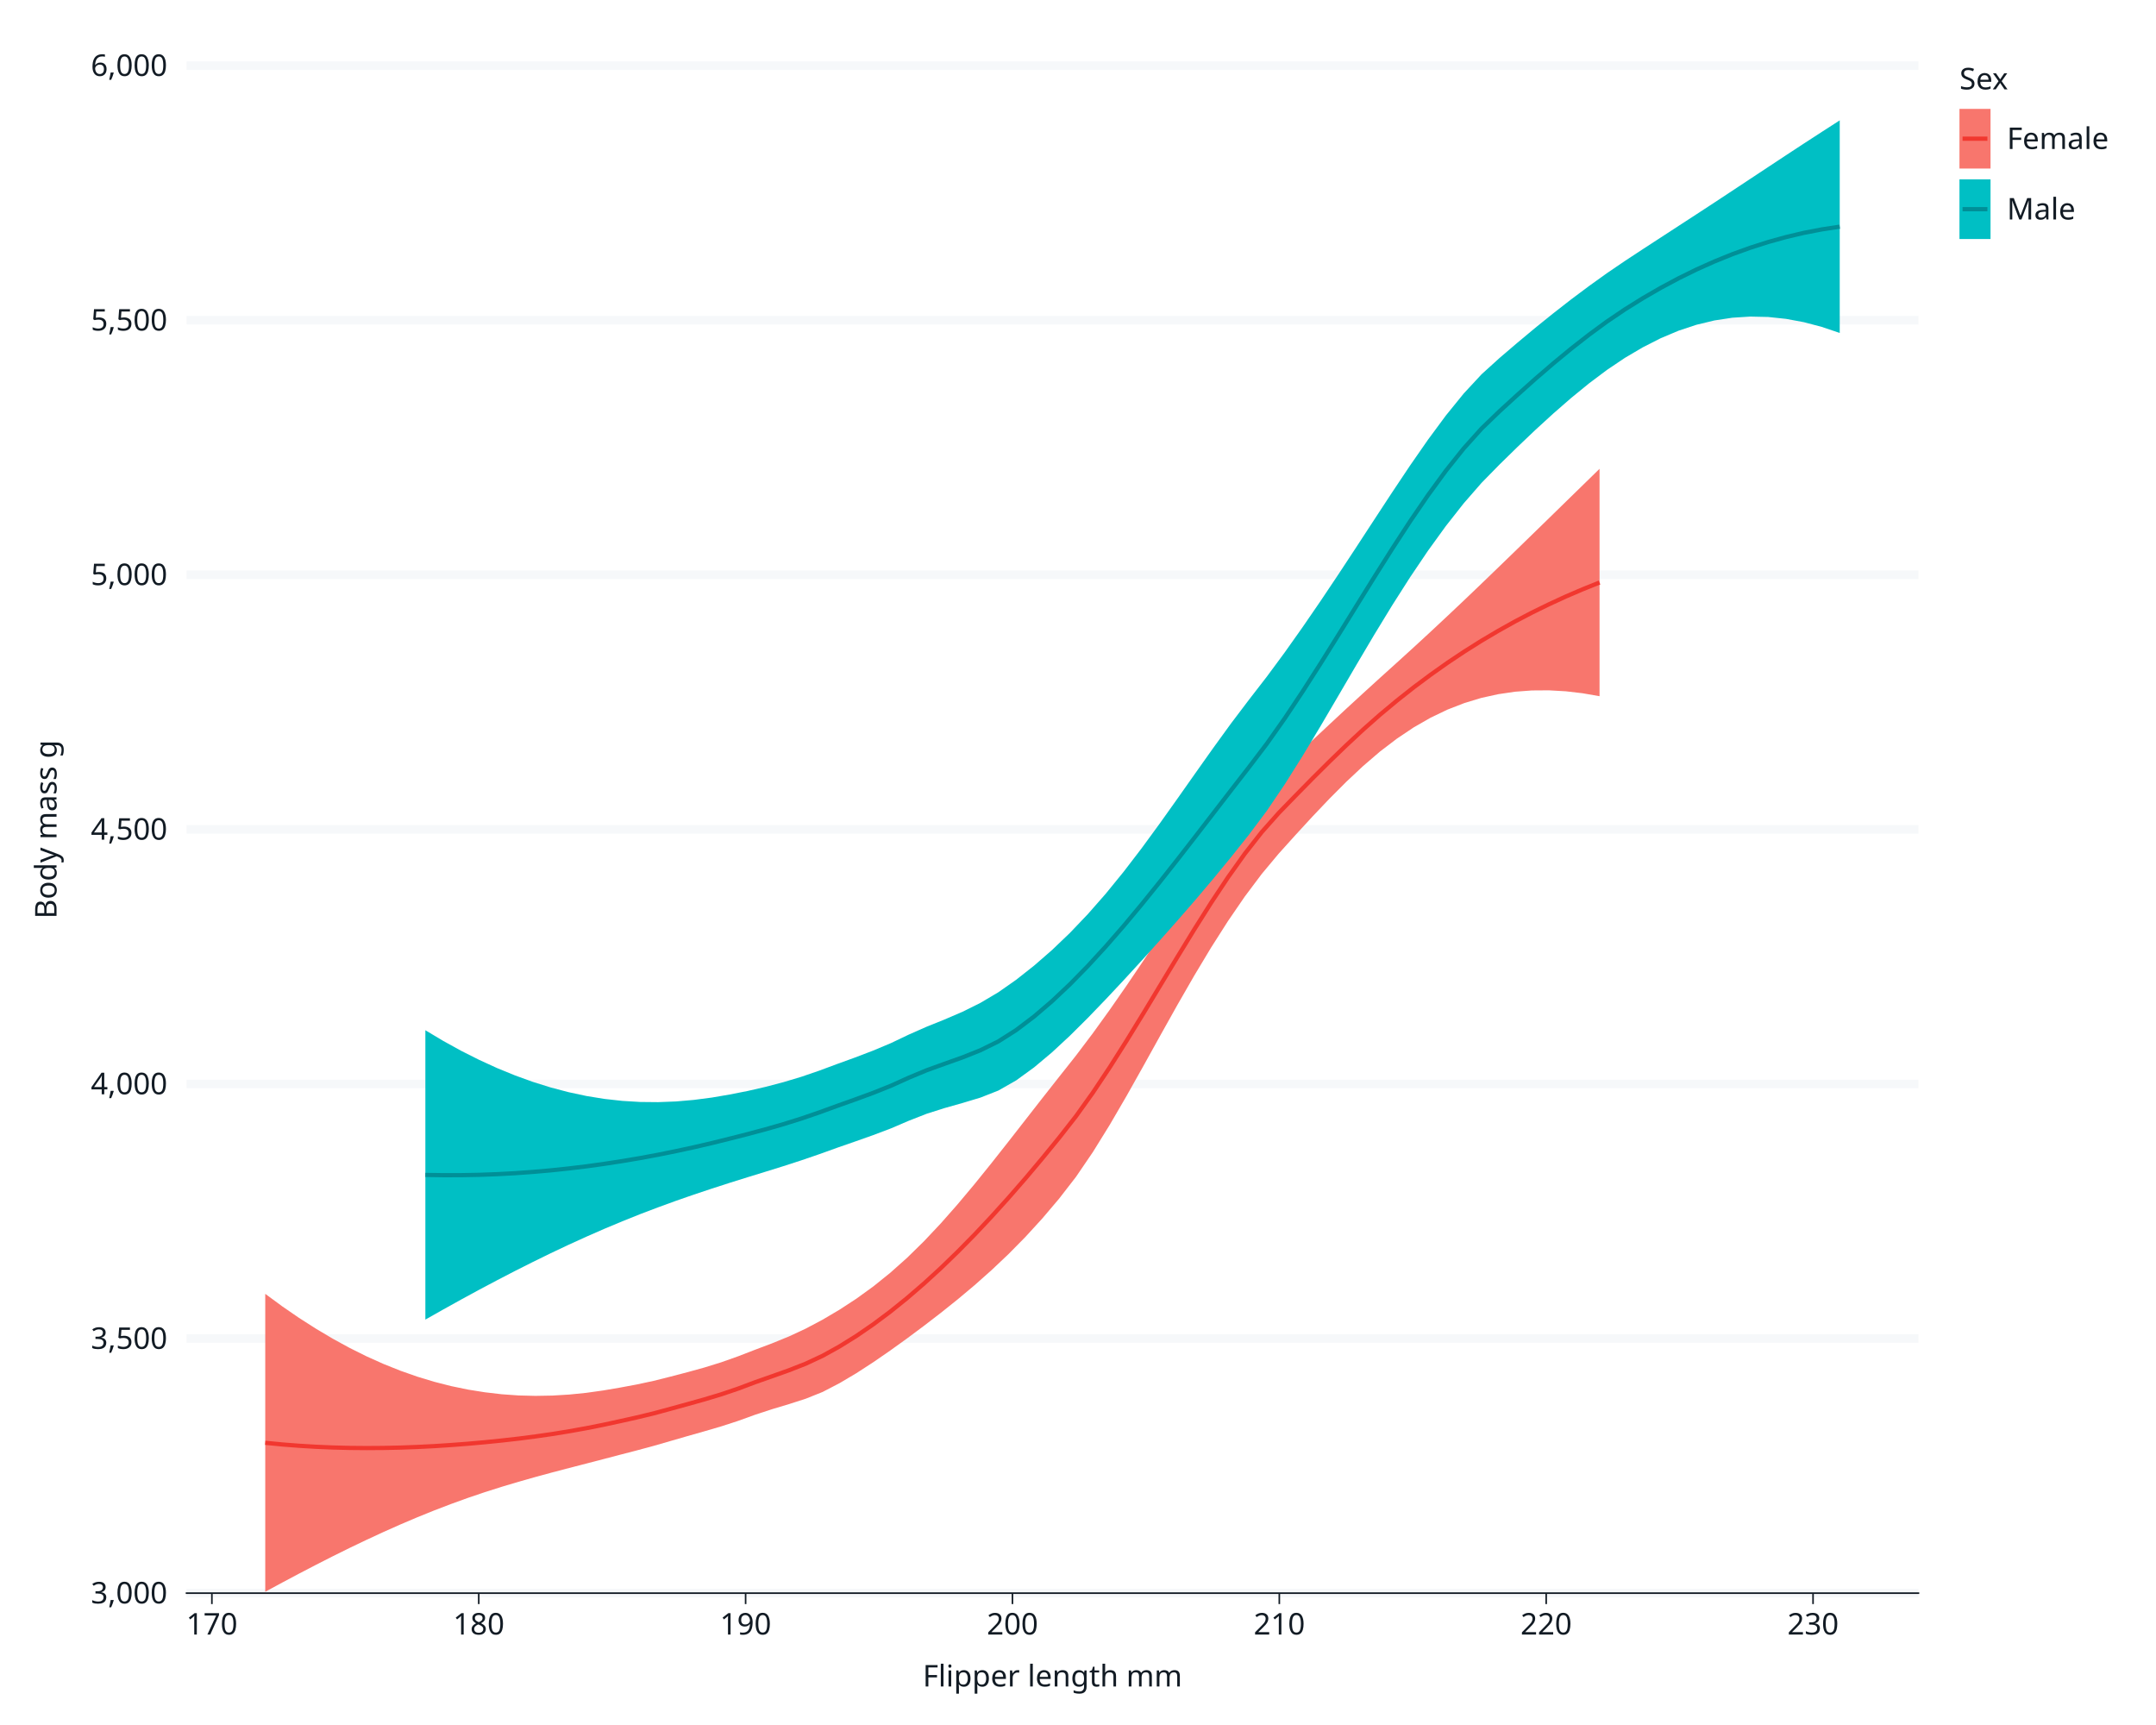
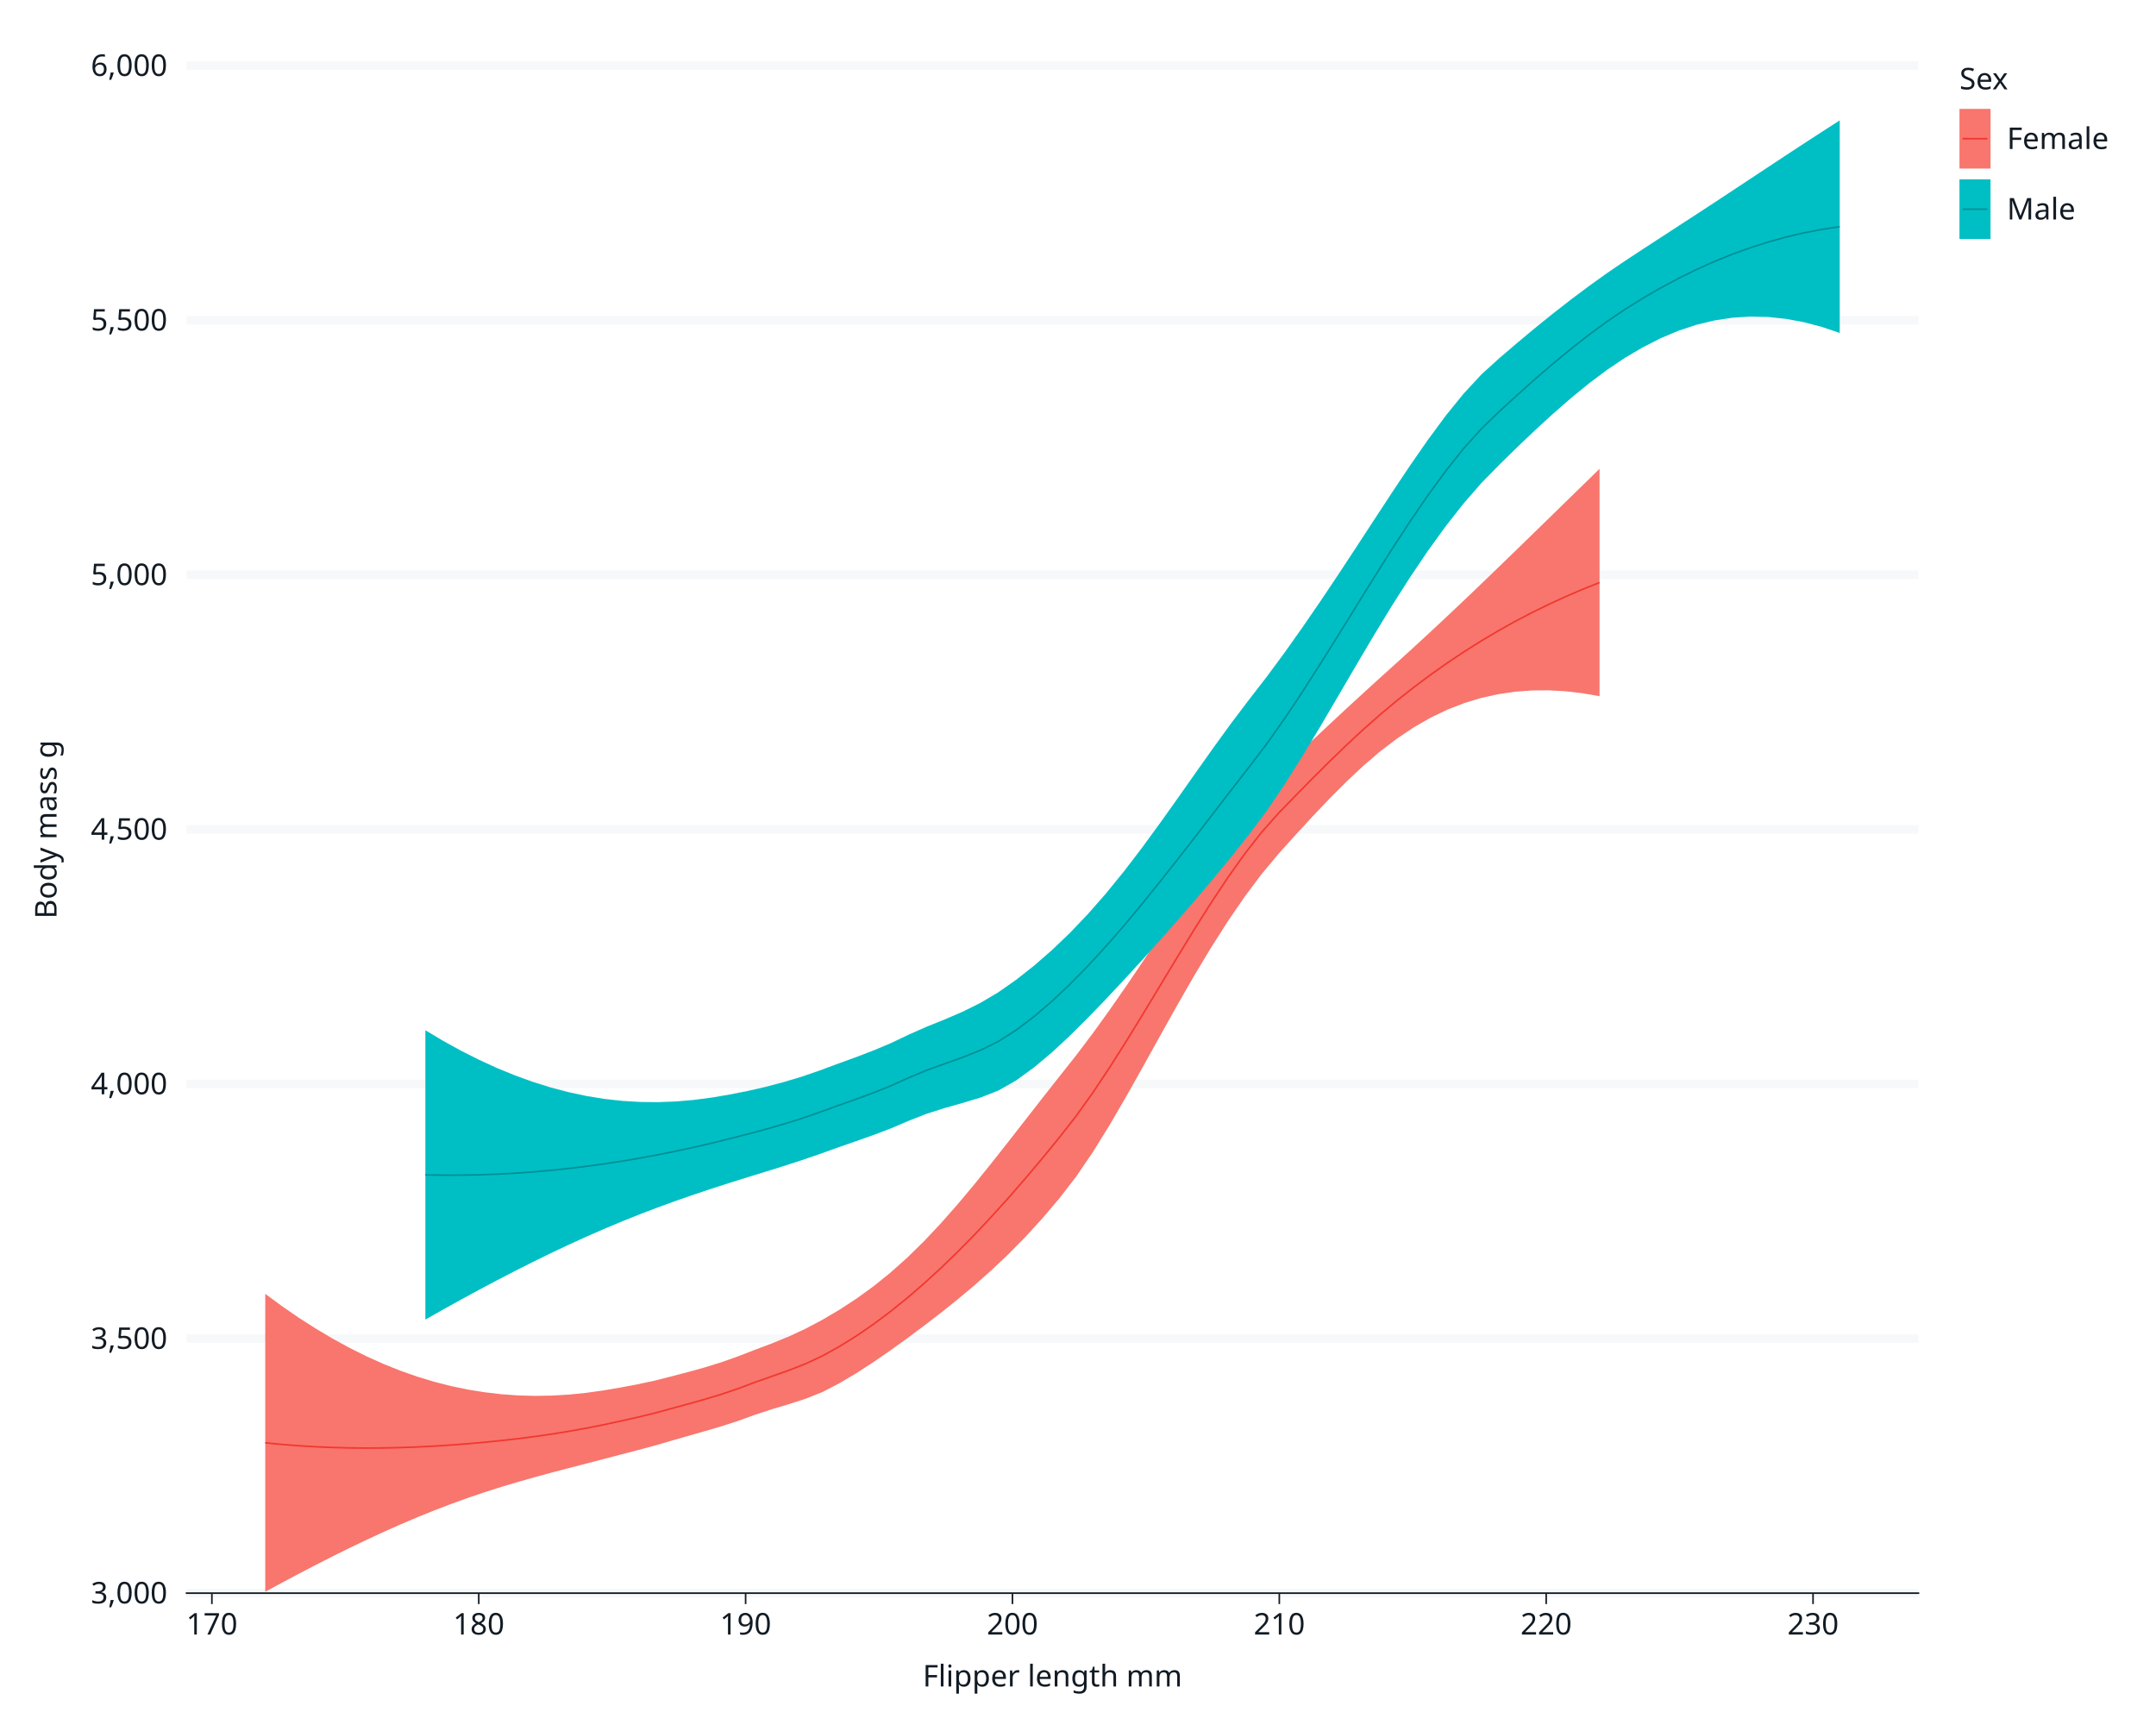
<svg xmlns="http://www.w3.org/2000/svg" class="svglite" data-engine-version="2.0" width="720.00pt" height="576.00pt" viewBox="0 0 720.00 576.00">
  <defs>
    <style type="text/css">
    .svglite line, .svglite polyline, .svglite polygon, .svglite path, .svglite rect, .svglite circle {
      fill: none;
      stroke: #000000;
      stroke-linecap: round;
      stroke-linejoin: round;
      stroke-miterlimit: 10.00;
    }
  </style>
  </defs>
  <rect width="100%" height="100%" style="stroke: none; fill: #FFFFFF;" />
  <defs>
    <clipPath id="cpMC4wMHw3MjAuMDB8MC4wMHw1NzYuMDA=">
      <rect x="0.00" y="0.00" width="720.00" height="576.00" />
    </clipPath>
  </defs>
  <g clip-path="url(#cpMC4wMHw3MjAuMDB8MC4wMHw1NzYuMDA=)">
    <rect x="0" y="0.00" width="720.00" height="576.00" style="stroke-width: 1.07; stroke: #FFFFFF; fill: #FFFFFF;" />
    <rect x="62.29" y="21.92" width="578.37" height="510.05" style="stroke-width: 1.07; stroke: #FFFFFF; fill: #FFFFFF;" />
    <polyline points="115.32,531.97 115.32,21.92 " style="stroke-width: 2.84; stroke: none; stroke-linecap: butt;" />
    <polyline points="204.44,531.97 204.44,21.92 " style="stroke-width: 2.84; stroke: none; stroke-linecap: butt;" />
    <polyline points="293.55,531.97 293.55,21.92 " style="stroke-width: 2.84; stroke: none; stroke-linecap: butt;" />
    <polyline points="382.67,531.97 382.67,21.92 " style="stroke-width: 2.84; stroke: none; stroke-linecap: butt;" />
    <polyline points="471.79,531.97 471.79,21.92 " style="stroke-width: 2.84; stroke: none; stroke-linecap: butt;" />
    <polyline points="560.91,531.97 560.91,21.92 " style="stroke-width: 2.84; stroke: none; stroke-linecap: butt;" />
    <polyline points="62.29,531.97 640.67,531.97 " style="stroke-width: 2.84; stroke: #F6F8FA; stroke-linecap: butt;" />
    <polyline points="62.29,446.96 640.67,446.96 " style="stroke-width: 2.84; stroke: #F6F8FA; stroke-linecap: butt;" />
    <polyline points="62.29,361.95 640.67,361.95 " style="stroke-width: 2.84; stroke: #F6F8FA; stroke-linecap: butt;" />
    <polyline points="62.29,276.94 640.67,276.94 " style="stroke-width: 2.84; stroke: #F6F8FA; stroke-linecap: butt;" />
    <polyline points="62.29,191.93 640.67,191.93 " style="stroke-width: 2.84; stroke: #F6F8FA; stroke-linecap: butt;" />
    <polyline points="62.29,106.93 640.67,106.93 " style="stroke-width: 2.84; stroke: #F6F8FA; stroke-linecap: butt;" />
    <polyline points="62.29,21.92 640.67,21.92 " style="stroke-width: 2.84; stroke: #F6F8FA; stroke-linecap: butt;" />
    <polyline points="70.76,531.97 70.76,21.92 " style="stroke-width: 2.84; stroke: none; stroke-linecap: butt;" />
    <polyline points="159.88,531.97 159.88,21.92 " style="stroke-width: 2.84; stroke: none; stroke-linecap: butt;" />
    <polyline points="249.00,531.97 249.00,21.92 " style="stroke-width: 2.84; stroke: none; stroke-linecap: butt;" />
    <polyline points="338.11,531.97 338.11,21.92 " style="stroke-width: 2.84; stroke: none; stroke-linecap: butt;" />
    <polyline points="427.23,531.97 427.23,21.92 " style="stroke-width: 2.84; stroke: none; stroke-linecap: butt;" />
    <polyline points="516.35,531.97 516.35,21.92 " style="stroke-width: 2.84; stroke: none; stroke-linecap: butt;" />
    <polyline points="605.47,531.97 605.47,21.92 " style="stroke-width: 2.84; stroke: none; stroke-linecap: butt;" />
    <polygon points="88.58,432.03 94.22,436.18 99.86,440.06 105.51,443.67 111.15,447.02 116.79,450.10 122.43,452.91 128.07,455.44 133.71,457.70 139.35,459.68 144.99,461.39 150.63,462.83 156.27,464.00 161.91,464.90 167.55,465.56 173.19,465.96 178.83,466.10 184.47,466.00 190.11,465.66 195.75,465.09 201.39,464.30 207.03,463.34 212.67,462.29 218.31,461.08 223.95,459.66 229.59,458.19 235.23,456.63 240.87,454.88 246.51,452.88 252.15,450.70 257.79,448.57 263.44,446.27 269.08,443.64 274.72,440.65 280.36,437.32 286.00,433.64 291.64,429.56 297.28,425.02 302.92,420.00 308.56,414.47 314.20,408.48 319.84,402.08 325.48,395.35 331.12,388.36 336.76,381.21 342.40,373.98 348.04,366.75 353.68,359.59 359.32,352.47 364.96,345.00 370.60,337.18 376.24,329.07 381.88,320.73 387.52,312.21 393.16,303.60 398.80,294.99 404.44,286.53 410.08,278.38 415.72,270.76 421.37,263.87 427.01,257.92 432.65,252.55 438.29,247.21 443.93,241.92 449.57,236.67 455.21,231.49 460.85,226.35 466.49,221.26 472.13,216.13 477.77,210.93 483.41,205.66 489.05,200.33 494.69,194.94 500.33,189.50 505.97,184.04 511.61,178.55 517.25,173.06 522.89,167.55 528.53,162.05 534.17,156.54 534.17,232.47 528.53,231.49 522.89,230.83 517.25,230.51 511.61,230.55 505.97,230.97 500.33,231.80 494.69,233.04 489.05,234.75 483.41,236.94 477.77,239.64 472.13,242.87 466.49,246.65 460.85,250.95 455.21,255.79 449.57,261.08 443.93,266.74 438.29,272.67 432.65,278.80 427.01,285.06 421.37,291.81 415.72,299.34 410.08,307.57 404.44,316.42 398.80,325.81 393.16,335.62 387.52,345.70 381.88,355.87 376.24,365.91 370.60,375.60 364.96,384.70 359.32,392.98 353.68,400.26 348.04,406.91 342.40,413.07 336.76,418.79 331.12,424.12 325.48,429.13 319.84,433.86 314.20,438.37 308.56,442.71 302.92,446.91 297.28,450.97 291.64,454.86 286.00,458.52 280.36,461.86 274.72,464.79 269.08,467.05 263.44,468.86 257.79,470.56 252.15,472.41 246.51,474.45 240.87,476.28 235.23,477.93 229.59,479.53 223.95,481.16 218.31,482.79 212.67,484.31 207.03,485.77 201.39,487.25 195.75,488.71 190.11,490.17 184.47,491.65 178.83,493.18 173.19,494.78 167.55,496.46 161.91,498.25 156.27,500.16 150.63,502.20 144.99,504.36 139.35,506.64 133.71,509.04 128.07,511.55 122.43,514.16 116.79,516.86 111.15,519.65 105.51,522.52 99.86,525.46 94.22,528.46 88.58,531.51 " style="stroke-width: 0.00; stroke: none; stroke-linecap: butt; fill: #F8766D;" />
-     <polyline points="88.58,432.03 94.22,436.18 99.86,440.06 105.51,443.67 111.15,447.02 116.79,450.10 122.43,452.91 128.07,455.44 133.71,457.70 139.35,459.68 144.99,461.39 150.63,462.83 156.27,464.00 161.91,464.90 167.55,465.56 173.19,465.96 178.83,466.10 184.47,466.00 190.11,465.66 195.75,465.09 201.39,464.30 207.03,463.34 212.67,462.29 218.31,461.08 223.95,459.66 229.59,458.19 235.23,456.63 240.87,454.88 246.51,452.88 252.15,450.70 257.79,448.57 263.44,446.27 269.08,443.64 274.72,440.65 280.36,437.32 286.00,433.64 291.64,429.56 297.28,425.02 302.92,420.00 308.56,414.47 314.20,408.48 319.84,402.08 325.48,395.35 331.12,388.36 336.76,381.21 342.40,373.98 348.04,366.75 353.68,359.59 359.32,352.47 364.96,345.00 370.60,337.18 376.24,329.07 381.88,320.73 387.52,312.21 393.16,303.60 398.80,294.99 404.44,286.53 410.08,278.38 415.72,270.76 421.37,263.87 427.01,257.92 432.65,252.55 438.29,247.21 443.93,241.92 449.57,236.67 455.21,231.49 460.85,226.35 466.49,221.26 472.13,216.13 477.77,210.93 483.41,205.66 489.05,200.33 494.69,194.94 500.33,189.50 505.97,184.04 511.61,178.55 517.25,173.06 522.89,167.55 528.53,162.05 534.17,156.54 " style="stroke-width: 1.41; stroke: none; stroke-linecap: butt;" />
-     <polyline points="534.17,232.47 528.53,231.49 522.89,230.83 517.25,230.51 511.61,230.55 505.97,230.97 500.33,231.80 494.69,233.04 489.05,234.75 483.41,236.94 477.77,239.64 472.13,242.87 466.49,246.65 460.85,250.95 455.21,255.79 449.57,261.08 443.93,266.74 438.29,272.67 432.65,278.80 427.01,285.06 421.37,291.81 415.72,299.34 410.08,307.57 404.44,316.42 398.80,325.81 393.16,335.62 387.52,345.70 381.88,355.87 376.24,365.91 370.60,375.60 364.96,384.70 359.32,392.98 353.68,400.26 348.04,406.91 342.40,413.07 336.76,418.79 331.12,424.12 325.48,429.13 319.84,433.86 314.20,438.37 308.56,442.71 302.92,446.91 297.28,450.97 291.64,454.86 286.00,458.52 280.36,461.86 274.72,464.79 269.08,467.05 263.44,468.86 257.79,470.56 252.15,472.41 246.51,474.45 240.87,476.28 235.23,477.93 229.59,479.53 223.95,481.16 218.31,482.79 212.67,484.31 207.03,485.77 201.39,487.25 195.75,488.71 190.11,490.17 184.47,491.65 178.83,493.18 173.19,494.78 167.55,496.46 161.91,498.25 156.27,500.16 150.63,502.20 144.99,504.36 139.35,506.64 133.71,509.04 128.07,511.55 122.43,514.16 116.79,516.86 111.15,519.65 105.51,522.52 99.86,525.46 94.22,528.46 88.58,531.51 " style="stroke-width: 1.41; stroke: none; stroke-linecap: butt;" />
-     <polyline points="88.58,481.77 94.22,482.32 99.86,482.76 105.51,483.10 111.15,483.34 116.79,483.48 122.43,483.53 128.07,483.49 133.71,483.37 139.35,483.16 144.99,482.88 150.63,482.51 156.27,482.08 161.91,481.58 167.55,481.01 173.19,480.37 178.83,479.64 184.47,478.83 190.11,477.91 195.75,476.90 201.39,475.78 207.03,474.56 212.67,473.30 218.31,471.94 223.95,470.41 229.59,468.86 235.23,467.28 240.87,465.58 246.51,463.67 252.15,461.55 257.79,459.57 263.44,457.56 269.08,455.35 274.72,452.72 280.36,449.59 286.00,446.08 291.64,442.21 297.28,438.00 302.92,433.45 308.56,428.59 314.20,423.43 319.84,417.97 325.48,412.24 331.12,406.24 336.76,400.00 342.40,393.53 348.04,386.83 353.68,379.93 359.32,372.73 364.96,364.85 370.60,356.39 376.24,347.49 381.88,338.30 387.52,328.95 393.16,319.61 398.80,310.40 404.44,301.47 410.08,292.97 415.72,285.05 421.37,277.84 427.01,271.49 432.65,265.68 438.29,259.94 443.93,254.33 449.57,248.88 455.21,243.64 460.85,238.65 466.49,233.95 472.13,229.50 477.77,225.29 483.41,221.30 489.05,217.54 494.69,213.99 500.33,210.65 505.97,207.50 511.61,204.55 517.25,201.79 522.89,199.19 528.53,196.77 534.17,194.51 " style="stroke-width: 1.41; stroke: #F1372F; stroke-linecap: butt;" />
+     <polyline points="88.58,432.03 94.22,436.18 99.86,440.06 105.51,443.67 111.15,447.02 116.79,450.10 122.43,452.91 128.07,455.44 133.71,457.70 139.35,459.68 144.99,461.39 150.63,462.83 156.27,464.00 161.91,464.90 167.55,465.56 173.19,465.96 178.83,466.10 184.47,466.00 190.11,465.66 195.75,465.09 201.39,464.30 207.03,463.34 212.67,462.29 218.31,461.08 223.95,459.66 229.59,458.19 235.23,456.63 240.87,454.88 246.51,452.88 252.15,450.70 257.79,448.57 263.44,446.27 269.08,443.64 274.72,440.65 280.36,437.32 286.00,433.64 291.64,429.56 297.28,425.02 302.92,420.00 308.56,414.47 314.20,408.48 319.84,402.08 325.48,395.35 331.12,388.36 336.76,381.21 342.40,373.98 348.04,366.75 353.68,359.59 359.32,352.47 364.96,345.00 370.60,337.18 376.24,329.07 381.88,320.73 387.52,312.21 393.16,303.60 398.80,294.99 404.44,286.53 410.08,278.38 415.72,270.76 421.37,263.87 427.01,257.92 432.65,252.55 438.29,247.21 443.93,241.92 449.57,236.67 455.21,231.49 460.85,226.35 466.49,221.26 472.13,216.13 477.77,210.93 483.41,205.66 489.05,200.33 494.69,194.94 500.33,189.50 505.97,184.04 511.61,178.55 517.25,173.06 522.89,167.55 528.53,162.05 534.17,156.54 " style="stroke-width: 0.53; stroke: none; stroke-linecap: butt;" />
+     <polyline points="534.17,232.47 528.53,231.49 522.89,230.83 517.25,230.51 511.61,230.55 505.97,230.97 500.33,231.80 494.69,233.04 489.05,234.75 483.41,236.94 477.77,239.64 472.13,242.87 466.49,246.65 460.85,250.95 455.21,255.79 449.57,261.08 443.93,266.74 438.29,272.67 432.65,278.80 427.01,285.06 421.37,291.81 415.72,299.34 410.08,307.57 404.44,316.42 398.80,325.81 393.16,335.62 387.52,345.70 381.88,355.87 376.24,365.91 370.60,375.60 364.96,384.70 359.32,392.98 353.68,400.26 348.04,406.91 342.40,413.07 336.76,418.79 331.12,424.12 325.48,429.13 319.84,433.86 314.20,438.37 308.56,442.71 302.92,446.91 297.28,450.97 291.64,454.86 286.00,458.52 280.36,461.86 274.72,464.79 269.08,467.05 263.44,468.86 257.79,470.56 252.15,472.41 246.51,474.45 240.87,476.28 235.23,477.93 229.59,479.53 223.95,481.16 218.31,482.79 212.67,484.31 207.03,485.77 201.39,487.25 195.75,488.71 190.11,490.17 184.47,491.65 178.83,493.18 173.19,494.78 167.55,496.46 161.91,498.25 156.27,500.16 150.63,502.20 144.99,504.36 139.35,506.64 133.71,509.04 128.07,511.55 122.43,514.16 116.79,516.86 111.15,519.65 105.51,522.52 99.86,525.46 94.22,528.46 88.58,531.51 " style="stroke-width: 0.53; stroke: none; stroke-linecap: butt;" />
+     <polyline points="88.58,481.77 94.22,482.32 99.86,482.76 105.51,483.10 111.15,483.34 116.79,483.48 122.43,483.53 128.07,483.49 133.71,483.37 139.35,483.16 144.99,482.88 150.63,482.51 156.27,482.08 161.91,481.58 167.55,481.01 173.19,480.37 178.83,479.64 184.47,478.83 190.11,477.91 195.75,476.90 201.39,475.78 207.03,474.56 212.67,473.30 218.31,471.94 223.95,470.41 229.59,468.86 235.23,467.28 240.87,465.58 246.51,463.67 252.15,461.55 257.79,459.57 263.44,457.56 269.08,455.35 274.72,452.72 280.36,449.59 286.00,446.08 291.64,442.21 297.28,438.00 302.92,433.45 308.56,428.59 314.20,423.43 319.84,417.97 325.48,412.24 331.12,406.24 336.76,400.00 342.40,393.53 348.04,386.83 353.68,379.93 359.32,372.73 364.96,364.85 370.60,356.39 376.24,347.49 381.88,338.30 387.52,328.95 393.16,319.61 398.80,310.40 404.44,301.47 410.08,292.97 415.72,285.05 421.37,277.84 427.01,271.49 432.65,265.68 438.29,259.94 443.93,254.33 449.57,248.88 455.21,243.64 460.85,238.65 466.49,233.95 472.13,229.50 477.77,225.29 483.41,221.30 489.05,217.54 494.69,213.99 500.33,210.65 505.97,207.50 511.61,204.55 517.25,201.79 522.89,199.19 528.53,196.77 534.17,194.51 " style="stroke-width: 0.53; stroke: #F1372F; stroke-linecap: butt;" />
    <polygon points="142.05,344.01 148.03,347.58 154.01,350.88 159.99,353.89 165.97,356.63 171.95,359.08 177.93,361.25 183.91,363.12 189.88,364.69 195.86,365.97 201.84,366.94 207.82,367.60 213.80,367.96 219.78,368.02 225.76,367.79 231.74,367.27 237.72,366.49 243.69,365.47 249.67,364.29 255.65,362.92 261.63,361.35 267.61,359.55 273.59,357.50 279.57,355.28 285.55,353.11 291.52,350.83 297.50,348.32 303.48,345.47 309.46,342.83 315.44,340.42 321.42,337.85 327.40,334.88 333.38,331.34 339.35,327.16 345.33,322.44 351.31,317.24 357.29,311.52 363.27,305.25 369.25,298.44 375.23,291.10 381.21,283.30 387.18,275.14 393.16,266.74 399.14,258.25 405.12,249.81 411.10,241.57 417.08,233.67 423.06,225.94 429.04,217.84 435.01,209.41 440.99,200.70 446.97,191.77 452.95,182.68 458.93,173.52 464.91,164.40 470.89,155.45 476.87,146.84 482.84,138.76 488.82,131.39 494.80,124.95 500.78,119.53 506.76,114.42 512.74,109.44 518.72,104.62 524.70,99.96 530.68,95.49 536.65,91.21 542.63,87.14 548.61,83.21 554.59,79.32 560.57,75.43 566.55,71.54 572.53,67.63 578.51,63.69 584.48,59.74 590.46,55.79 596.44,51.84 602.42,47.92 608.40,44.04 614.38,40.19 614.38,111.18 608.40,109.16 602.42,107.58 596.44,106.47 590.46,105.84 584.48,105.71 578.51,106.09 572.53,107.00 566.55,108.44 560.57,110.42 554.59,112.94 548.61,115.98 542.63,119.50 536.65,123.52 530.68,128.00 524.70,132.88 518.72,138.09 512.74,143.56 506.76,149.25 500.78,155.10 494.80,161.20 488.82,168.06 482.84,175.66 476.87,183.91 470.89,192.77 464.91,202.15 458.93,211.95 452.95,222.05 446.97,232.28 440.99,242.47 435.01,252.41 429.04,261.90 423.06,270.74 417.08,278.72 411.10,286.23 405.12,293.50 399.14,300.57 393.16,307.45 387.18,314.19 381.21,320.81 375.23,327.32 369.25,333.70 363.27,339.91 357.29,345.85 351.31,351.40 345.33,356.42 339.35,360.76 333.38,364.16 327.40,366.51 321.42,368.31 315.44,370.00 309.46,371.90 303.48,374.24 297.50,376.80 291.52,379.06 285.55,381.17 279.57,383.25 273.59,385.40 267.61,387.45 261.63,389.39 255.65,391.25 249.67,393.09 243.69,394.96 237.72,396.89 231.74,398.88 225.76,400.96 219.78,403.14 213.80,405.41 207.82,407.81 201.84,410.31 195.86,412.93 189.88,415.65 183.91,418.47 177.93,421.40 171.95,424.41 165.97,427.51 159.99,430.68 154.01,433.93 148.03,437.25 142.05,440.63 " style="stroke-width: 0.00; stroke: none; stroke-linecap: butt; fill: #00BFC4;" />
-     <polyline points="142.05,344.01 148.03,347.58 154.01,350.88 159.99,353.89 165.97,356.63 171.95,359.08 177.93,361.25 183.91,363.12 189.88,364.69 195.86,365.97 201.84,366.94 207.82,367.60 213.80,367.96 219.78,368.02 225.76,367.79 231.74,367.27 237.72,366.49 243.69,365.47 249.67,364.29 255.65,362.92 261.63,361.35 267.61,359.55 273.59,357.50 279.57,355.28 285.55,353.11 291.52,350.83 297.50,348.32 303.48,345.47 309.46,342.83 315.44,340.42 321.42,337.85 327.40,334.88 333.38,331.34 339.35,327.16 345.33,322.44 351.31,317.24 357.29,311.52 363.27,305.25 369.25,298.44 375.23,291.10 381.21,283.30 387.18,275.14 393.16,266.74 399.14,258.25 405.12,249.81 411.10,241.57 417.08,233.67 423.06,225.94 429.04,217.84 435.01,209.41 440.99,200.70 446.97,191.77 452.95,182.68 458.93,173.52 464.91,164.40 470.89,155.45 476.87,146.84 482.84,138.76 488.82,131.39 494.80,124.95 500.78,119.53 506.76,114.42 512.74,109.44 518.72,104.62 524.70,99.96 530.68,95.49 536.65,91.21 542.63,87.14 548.61,83.21 554.59,79.32 560.57,75.43 566.55,71.54 572.53,67.63 578.51,63.69 584.48,59.74 590.46,55.79 596.44,51.84 602.42,47.92 608.40,44.04 614.38,40.19 " style="stroke-width: 1.41; stroke: none; stroke-linecap: butt;" />
-     <polyline points="614.38,111.18 608.40,109.16 602.42,107.58 596.44,106.47 590.46,105.84 584.48,105.71 578.51,106.09 572.53,107.00 566.55,108.44 560.57,110.42 554.59,112.94 548.61,115.98 542.63,119.50 536.65,123.52 530.68,128.00 524.70,132.88 518.72,138.09 512.74,143.56 506.76,149.25 500.78,155.10 494.80,161.20 488.82,168.06 482.84,175.66 476.87,183.91 470.89,192.77 464.91,202.15 458.93,211.95 452.95,222.05 446.97,232.28 440.99,242.47 435.01,252.41 429.04,261.90 423.06,270.74 417.08,278.72 411.10,286.23 405.12,293.50 399.14,300.57 393.16,307.45 387.18,314.19 381.21,320.81 375.23,327.32 369.25,333.70 363.27,339.91 357.29,345.85 351.31,351.40 345.33,356.42 339.35,360.76 333.38,364.16 327.40,366.51 321.42,368.31 315.44,370.00 309.46,371.90 303.48,374.24 297.50,376.80 291.52,379.06 285.55,381.17 279.57,383.25 273.59,385.40 267.61,387.45 261.63,389.39 255.65,391.25 249.67,393.09 243.69,394.96 237.72,396.89 231.74,398.88 225.76,400.96 219.78,403.14 213.80,405.41 207.82,407.81 201.84,410.31 195.86,412.93 189.88,415.65 183.91,418.47 177.93,421.40 171.95,424.41 165.97,427.51 159.99,430.68 154.01,433.93 148.03,437.25 142.05,440.63 " style="stroke-width: 1.41; stroke: none; stroke-linecap: butt;" />
-     <polyline points="142.05,392.32 148.03,392.41 154.01,392.40 159.99,392.29 165.97,392.07 171.95,391.75 177.93,391.32 183.91,390.80 189.88,390.17 195.86,389.45 201.84,388.62 207.82,387.70 213.80,386.69 219.78,385.58 225.76,384.37 231.74,383.08 237.72,381.69 243.69,380.21 249.67,378.69 255.65,377.09 261.63,375.37 267.61,373.50 273.59,371.45 279.57,369.27 285.55,367.14 291.52,364.95 297.50,362.56 303.48,359.86 309.46,357.37 315.44,355.21 321.42,353.08 327.40,350.70 333.38,347.75 339.35,343.96 345.33,339.43 351.31,334.32 357.29,328.68 363.27,322.58 369.25,316.07 375.23,309.21 381.21,302.05 387.18,294.66 393.16,287.10 399.14,279.41 405.12,271.66 411.10,263.90 417.08,256.20 423.06,248.34 429.04,239.87 435.01,230.91 440.99,221.58 446.97,212.02 452.95,202.37 458.93,192.74 464.91,183.28 470.89,174.11 476.87,165.38 482.84,157.21 488.82,149.73 494.80,143.08 500.78,137.31 506.76,131.84 512.74,126.50 518.72,121.35 524.70,116.42 530.68,111.75 536.65,107.37 542.63,103.32 548.61,99.59 554.59,96.13 560.57,92.93 566.55,89.99 572.53,87.31 578.51,84.89 584.48,82.73 590.46,80.82 596.44,79.16 602.42,77.75 608.40,76.60 614.38,75.69 " style="stroke-width: 1.41; stroke: #008F97; stroke-linecap: butt;" />
+     <polyline points="142.05,344.01 148.03,347.58 154.01,350.88 159.99,353.89 165.97,356.63 171.95,359.08 177.93,361.25 183.91,363.12 189.88,364.69 195.86,365.97 201.84,366.94 207.82,367.60 213.80,367.96 219.78,368.02 225.76,367.79 231.74,367.27 237.72,366.49 243.69,365.47 249.67,364.29 255.65,362.92 261.63,361.35 267.61,359.55 273.59,357.50 279.57,355.28 285.55,353.11 291.52,350.83 297.50,348.32 303.48,345.47 309.46,342.83 315.44,340.42 321.42,337.85 327.40,334.88 333.38,331.34 339.35,327.16 345.33,322.44 351.31,317.24 357.29,311.52 363.27,305.25 369.25,298.44 375.23,291.10 381.21,283.30 387.18,275.14 393.16,266.74 399.14,258.25 405.12,249.81 411.10,241.57 417.08,233.67 423.06,225.94 429.04,217.84 435.01,209.41 440.99,200.70 446.97,191.77 452.95,182.68 458.93,173.52 464.91,164.40 470.89,155.45 476.87,146.84 482.84,138.76 488.82,131.39 494.80,124.95 500.78,119.53 506.76,114.42 512.74,109.44 518.72,104.62 524.70,99.96 530.68,95.49 536.65,91.21 542.63,87.14 548.61,83.21 554.59,79.32 560.57,75.43 566.55,71.54 572.53,67.63 578.51,63.69 584.48,59.74 590.46,55.79 596.44,51.84 602.42,47.92 608.40,44.04 614.38,40.19 " style="stroke-width: 0.53; stroke: none; stroke-linecap: butt;" />
+     <polyline points="614.38,111.18 608.40,109.16 602.42,107.58 596.44,106.47 590.46,105.84 584.48,105.71 578.51,106.09 572.53,107.00 566.55,108.44 560.57,110.42 554.59,112.94 548.61,115.98 542.63,119.50 536.65,123.52 530.68,128.00 524.70,132.88 518.72,138.09 512.74,143.56 506.76,149.25 500.78,155.10 494.80,161.20 488.82,168.06 482.84,175.66 476.87,183.91 470.89,192.77 464.91,202.15 458.93,211.95 452.95,222.05 446.97,232.28 440.99,242.47 435.01,252.41 429.04,261.90 423.06,270.74 417.08,278.72 411.10,286.23 405.12,293.50 399.14,300.57 393.16,307.45 387.18,314.19 381.21,320.81 375.23,327.32 369.25,333.70 363.27,339.91 357.29,345.85 351.31,351.40 345.33,356.42 339.35,360.76 333.38,364.16 327.40,366.51 321.42,368.31 315.44,370.00 309.46,371.90 303.48,374.24 297.50,376.80 291.52,379.06 285.55,381.17 279.57,383.25 273.59,385.40 267.61,387.45 261.63,389.39 255.65,391.25 249.67,393.09 243.69,394.96 237.72,396.89 231.74,398.88 225.76,400.96 219.78,403.14 213.80,405.41 207.82,407.81 201.84,410.31 195.86,412.93 189.88,415.65 183.91,418.47 177.93,421.40 171.95,424.41 165.97,427.51 159.99,430.68 154.01,433.93 148.03,437.25 142.05,440.63 " style="stroke-width: 0.53; stroke: none; stroke-linecap: butt;" />
+     <polyline points="142.05,392.32 148.03,392.41 154.01,392.40 159.99,392.29 165.97,392.07 171.95,391.75 177.93,391.32 183.91,390.80 189.88,390.17 195.86,389.45 201.84,388.62 207.82,387.70 213.80,386.69 219.78,385.58 225.76,384.37 231.74,383.08 237.72,381.69 243.69,380.21 249.67,378.69 255.65,377.09 261.63,375.37 267.61,373.50 273.59,371.45 279.57,369.27 285.55,367.14 291.52,364.95 297.50,362.56 303.48,359.86 309.46,357.37 315.44,355.21 321.42,353.08 327.40,350.70 333.38,347.75 339.35,343.96 345.33,339.43 351.31,334.32 357.29,328.68 363.27,322.58 369.25,316.07 375.23,309.21 381.21,302.05 387.18,294.66 393.16,287.10 399.14,279.41 405.12,271.66 411.10,263.90 417.08,256.20 423.06,248.34 429.04,239.87 435.01,230.91 440.99,221.58 446.97,212.02 452.95,202.37 458.93,192.74 464.91,183.28 470.89,174.11 476.87,165.38 482.84,157.21 488.82,149.73 494.80,143.08 500.78,137.31 506.76,131.84 512.74,126.50 518.72,121.35 524.70,116.42 530.68,111.75 536.65,107.37 542.63,103.32 548.61,99.59 554.59,96.13 560.57,92.93 566.55,89.99 572.53,87.31 578.51,84.89 584.48,82.73 590.46,80.82 596.44,79.16 602.42,77.75 608.40,76.60 614.38,75.69 " style="stroke-width: 0.53; stroke: #008F97; stroke-linecap: butt;" />
    <polyline points="62.29,531.97 62.29,21.92 " style="stroke-width: 0.53; stroke: none; stroke-linecap: square;" />
    <text x="55.90" y="535.41" text-anchor="end" style="font-size: 10.00px; fill: #121B24; font-family: sans;" textLength="25.03px" lengthAdjust="spacingAndGlyphs">3,000</text>
    <text x="55.90" y="450.40" text-anchor="end" style="font-size: 10.00px; fill: #121B24; font-family: sans;" textLength="25.03px" lengthAdjust="spacingAndGlyphs">3,500</text>
    <text x="55.90" y="365.39" text-anchor="end" style="font-size: 10.00px; fill: #121B24; font-family: sans;" textLength="25.03px" lengthAdjust="spacingAndGlyphs">4,000</text>
    <text x="55.90" y="280.38" text-anchor="end" style="font-size: 10.00px; fill: #121B24; font-family: sans;" textLength="25.03px" lengthAdjust="spacingAndGlyphs">4,500</text>
    <text x="55.90" y="195.37" text-anchor="end" style="font-size: 10.00px; fill: #121B24; font-family: sans;" textLength="25.03px" lengthAdjust="spacingAndGlyphs">5,000</text>
    <text x="55.90" y="110.37" text-anchor="end" style="font-size: 10.00px; fill: #121B24; font-family: sans;" textLength="25.03px" lengthAdjust="spacingAndGlyphs">5,500</text>
    <text x="55.90" y="25.36" text-anchor="end" style="font-size: 10.00px; fill: #121B24; font-family: sans;" textLength="25.03px" lengthAdjust="spacingAndGlyphs">6,000</text>
    <polyline points="58.64,531.97 62.29,531.97 " style="stroke-width: 0.53; stroke: none; stroke-linecap: butt;" />
    <polyline points="58.64,446.96 62.29,446.96 " style="stroke-width: 0.53; stroke: none; stroke-linecap: butt;" />
    <polyline points="58.64,361.95 62.29,361.95 " style="stroke-width: 0.53; stroke: none; stroke-linecap: butt;" />
    <polyline points="58.64,276.94 62.29,276.94 " style="stroke-width: 0.53; stroke: none; stroke-linecap: butt;" />
    <polyline points="58.64,191.93 62.29,191.93 " style="stroke-width: 0.53; stroke: none; stroke-linecap: butt;" />
    <polyline points="58.64,106.93 62.29,106.93 " style="stroke-width: 0.53; stroke: none; stroke-linecap: butt;" />
    <polyline points="58.64,21.92 62.29,21.92 " style="stroke-width: 0.53; stroke: none; stroke-linecap: butt;" />
    <polyline points="62.29,531.97 640.67,531.97 " style="stroke-width: 0.53; stroke: #121B24; stroke-linecap: square;" />
    <polyline points="70.76,535.62 70.76,531.97 " style="stroke-width: 0.53; stroke: #121B24; stroke-linecap: butt;" />
    <polyline points="159.88,535.62 159.88,531.97 " style="stroke-width: 0.53; stroke: #121B24; stroke-linecap: butt;" />
    <polyline points="249.00,535.62 249.00,531.97 " style="stroke-width: 0.53; stroke: #121B24; stroke-linecap: butt;" />
    <polyline points="338.11,535.62 338.11,531.97 " style="stroke-width: 0.53; stroke: #121B24; stroke-linecap: butt;" />
    <polyline points="427.23,535.62 427.23,531.97 " style="stroke-width: 0.53; stroke: #121B24; stroke-linecap: butt;" />
    <polyline points="516.35,535.62 516.35,531.97 " style="stroke-width: 0.53; stroke: #121B24; stroke-linecap: butt;" />
    <polyline points="605.47,535.62 605.47,531.97 " style="stroke-width: 0.53; stroke: #121B24; stroke-linecap: butt;" />
    <text x="70.76" y="545.79" text-anchor="middle" style="font-size: 10.00px; fill: #121B24; font-family: sans;" textLength="16.69px" lengthAdjust="spacingAndGlyphs">170</text>
    <text x="159.88" y="545.79" text-anchor="middle" style="font-size: 10.00px; fill: #121B24; font-family: sans;" textLength="16.69px" lengthAdjust="spacingAndGlyphs">180</text>
    <text x="249.00" y="545.79" text-anchor="middle" style="font-size: 10.00px; fill: #121B24; font-family: sans;" textLength="16.69px" lengthAdjust="spacingAndGlyphs">190</text>
    <text x="338.11" y="545.79" text-anchor="middle" style="font-size: 10.00px; fill: #121B24; font-family: sans;" textLength="16.69px" lengthAdjust="spacingAndGlyphs">200</text>
    <text x="427.23" y="545.79" text-anchor="middle" style="font-size: 10.00px; fill: #121B24; font-family: sans;" textLength="16.69px" lengthAdjust="spacingAndGlyphs">210</text>
    <text x="516.35" y="545.79" text-anchor="middle" style="font-size: 10.00px; fill: #121B24; font-family: sans;" textLength="16.69px" lengthAdjust="spacingAndGlyphs">220</text>
    <text x="605.47" y="545.79" text-anchor="middle" style="font-size: 10.00px; fill: #121B24; font-family: sans;" textLength="16.69px" lengthAdjust="spacingAndGlyphs">230</text>
    <text x="351.48" y="563.13" text-anchor="middle" style="font-size: 10.00px; fill: #121B24; font-family: sans;" textLength="80.03px" lengthAdjust="spacingAndGlyphs">Flipper length mm</text>
    <text transform="translate(18.88,276.94) rotate(-90)" text-anchor="middle" style="font-size: 10.00px; fill: #121B24; font-family: sans;" textLength="57.82px" lengthAdjust="spacingAndGlyphs">Body mass g</text>
    <rect x="646.15" y="21.92" width="51.94" height="57.89" style="stroke-width: 1.07; stroke: #FFFFFF; fill: #FFFFFF;" />
    <text x="654.37" y="29.84" style="font-size: 10.00px; fill: #121B24; font-family: sans;" textLength="17.24px" lengthAdjust="spacingAndGlyphs">Sex</text>
    <rect x="654.37" y="36.36" width="10.37" height="19.92" style="stroke-width: 1.07; stroke: #FFFFFF; fill: #FFFFFF;" />
    <rect x="654.37" y="36.36" width="10.37" height="19.92" style="stroke-width: 0.75; stroke: none; fill: #F8766D;" />
-     <line x1="655.40" y1="46.31" x2="663.70" y2="46.31" style="stroke-width: 1.41; stroke: #F1372F; stroke-linecap: butt;" />
+     <line x1="655.40" y1="46.31" x2="663.70" y2="46.31" style="stroke-width: 0.53; stroke: #F1372F; stroke-linecap: butt;" />
    <rect x="654.37" y="59.89" width="10.37" height="19.92" style="stroke-width: 1.07; stroke: #FFFFFF; fill: #FFFFFF;" />
    <rect x="654.37" y="59.89" width="10.37" height="19.92" style="stroke-width: 0.75; stroke: none; fill: #00BFC4;" />
-     <line x1="655.40" y1="69.85" x2="663.70" y2="69.85" style="stroke-width: 1.41; stroke: #008F97; stroke-linecap: butt;" />
+     <line x1="655.40" y1="69.85" x2="663.70" y2="69.85" style="stroke-width: 0.53; stroke: #008F97; stroke-linecap: butt;" />
    <text x="670.21" y="49.75" style="font-size: 10.00px; fill: #121B24; font-family: sans;" textLength="33.35px" lengthAdjust="spacingAndGlyphs">Female</text>
    <text x="670.21" y="73.29" style="font-size: 10.00px; fill: #121B24; font-family: sans;" textLength="21.68px" lengthAdjust="spacingAndGlyphs">Male</text>
  </g>
</svg>
